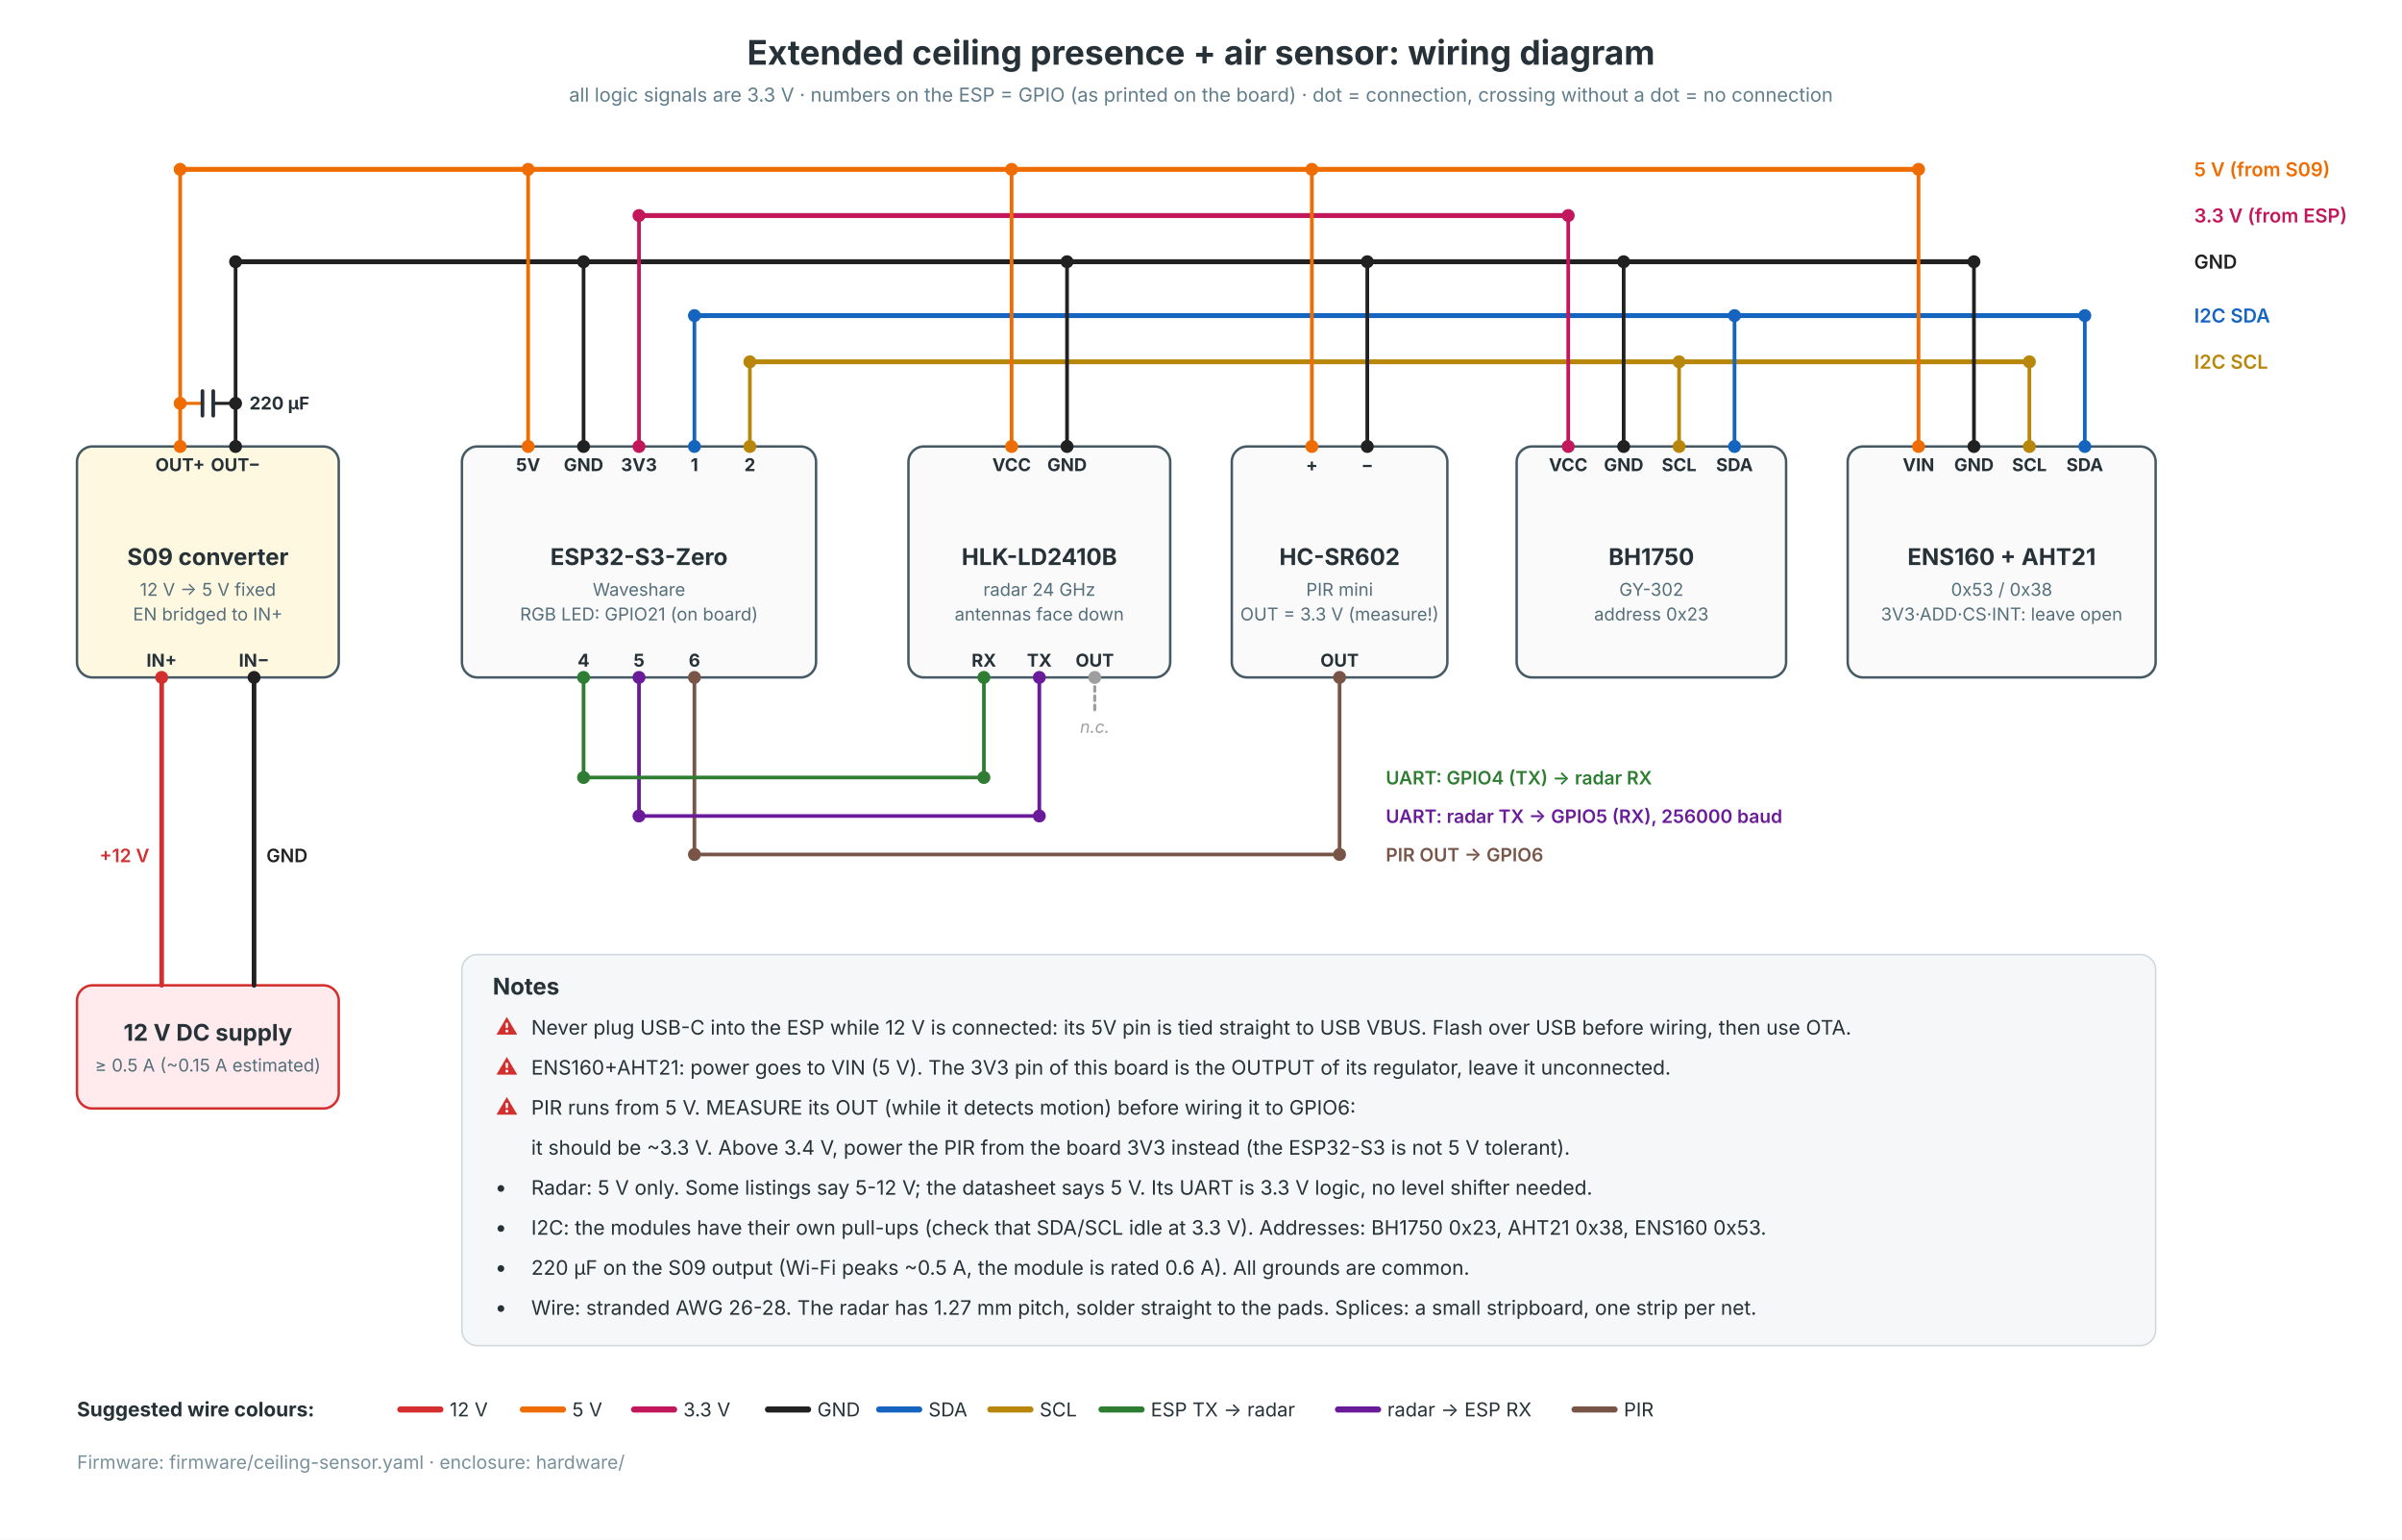
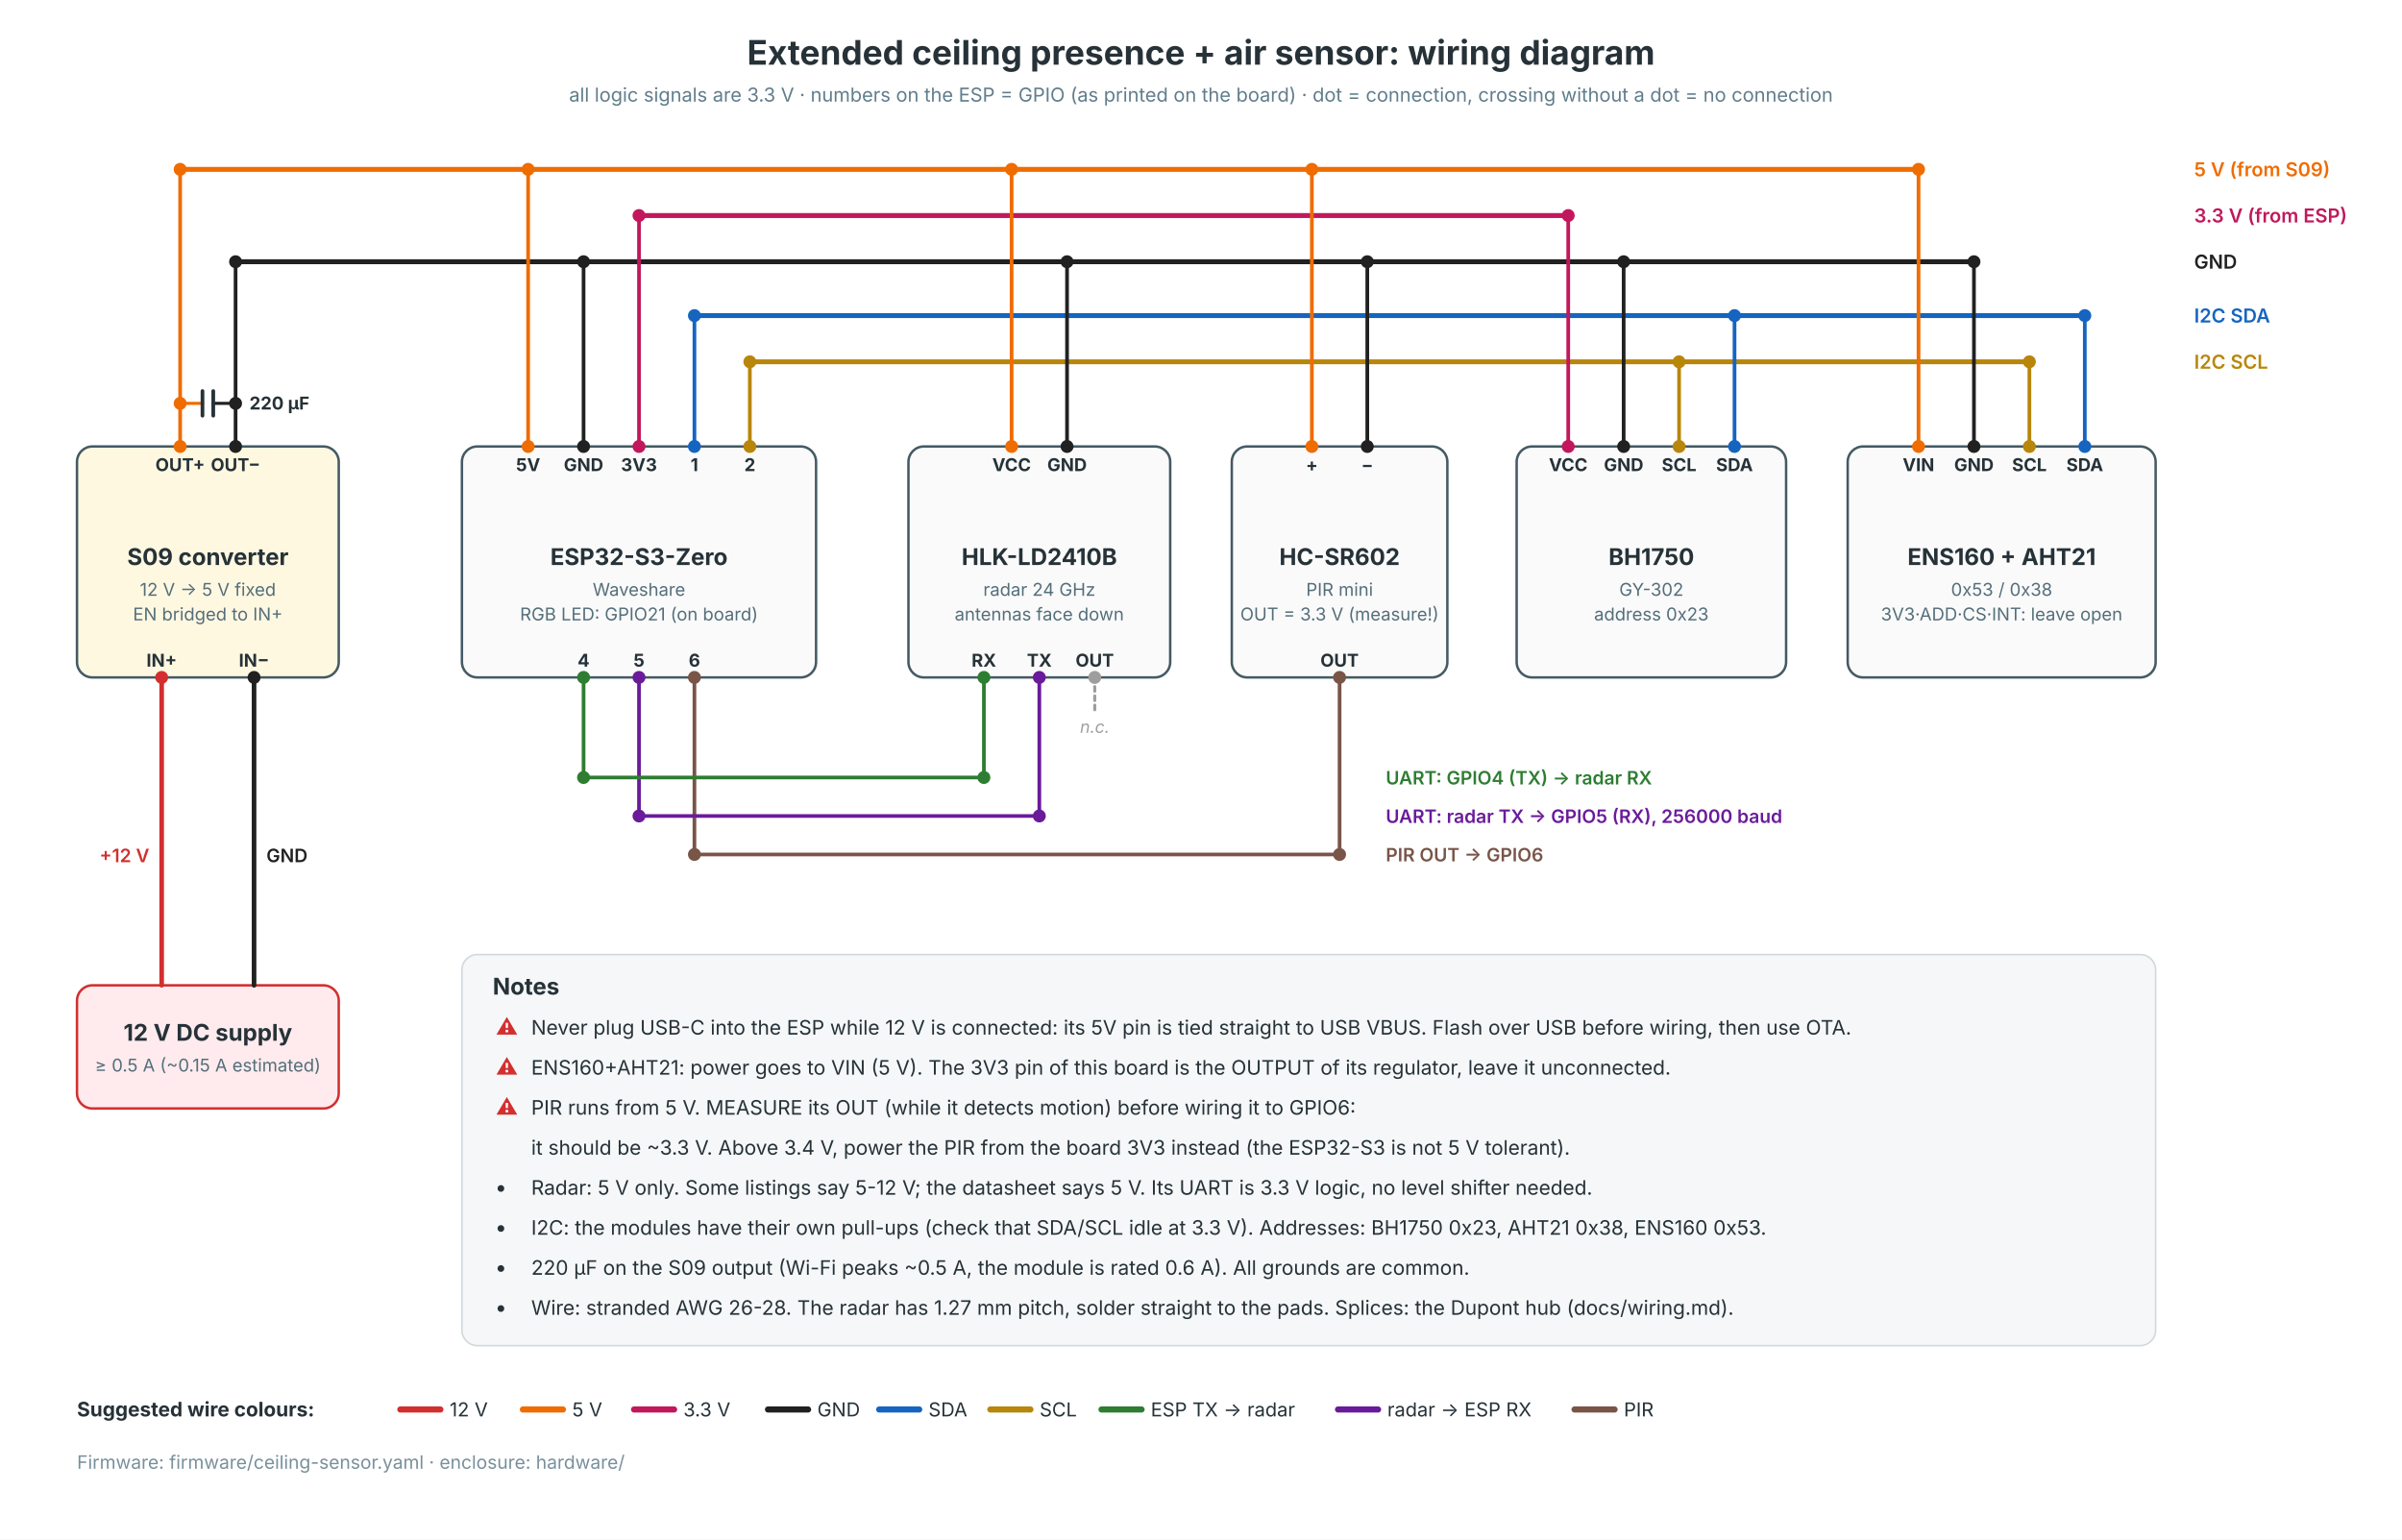
<svg xmlns="http://www.w3.org/2000/svg" width="1560" height="1000" viewBox="0 0 1560 1000" font-family="Inter, Segoe UI, Helvetica, Arial, sans-serif">
  <rect width="1560" height="1000" fill="#ffffff" />
  <text x="780.0" y="42" font-size="22" text-anchor="middle" font-weight="700" fill="#263238">Extended ceiling presence + air sensor: wiring diagram</text>
  <text x="780.0" y="66" font-size="12.5" text-anchor="middle" font-weight="400" fill="#607d8b">all logic signals are 3.3 V · numbers on the ESP = GPIO (as printed on the board) · dot = connection, crossing without a dot = no connection</text>
  <line x1="117.0" y1="110" x2="1246.0" y2="110" stroke="#ef6c00" stroke-width="3.2" stroke-linecap="round" />
  <text x="1425" y="114.5" font-size="12.5" text-anchor="start" font-weight="600" fill="#ef6c00">5 V (from S09)</text>
  <line x1="415.0" y1="140" x2="1018.5" y2="140" stroke="#c2185b" stroke-width="3.2" stroke-linecap="round" />
  <text x="1425" y="144.5" font-size="12.5" text-anchor="start" font-weight="600" fill="#c2185b">3.3 V (from ESP)</text>
  <line x1="153.0" y1="170" x2="1282.0" y2="170" stroke="#212121" stroke-width="3.2" stroke-linecap="round" />
  <text x="1425" y="174.5" font-size="12.5" text-anchor="start" font-weight="600" fill="#212121">GND</text>
  <line x1="451.0" y1="205" x2="1354.0" y2="205" stroke="#1565c0" stroke-width="3.2" stroke-linecap="round" />
  <text x="1425" y="209.5" font-size="12.5" text-anchor="start" font-weight="600" fill="#1565c0">I2C SDA</text>
  <line x1="487.0" y1="235" x2="1318.0" y2="235" stroke="#b8860b" stroke-width="3.2" stroke-linecap="round" />
  <text x="1425" y="239.5" font-size="12.5" text-anchor="start" font-weight="600" fill="#b8860b">I2C SCL</text>
  <line x1="117.0" y1="290" x2="117.0" y2="110" stroke="#ef6c00" stroke-width="2.4" stroke-linecap="round" />
  <circle cx="117.0" cy="110" r="4.2" fill="#ef6c00" />
  <text x="117.0" y="306" font-size="11.5" text-anchor="middle" font-weight="700" fill="#263238">OUT+</text>
  <line x1="153.0" y1="290" x2="153.0" y2="170" stroke="#212121" stroke-width="2.4" stroke-linecap="round" />
  <circle cx="153.0" cy="170" r="4.2" fill="#212121" />
  <text x="153.0" y="306" font-size="11.5" text-anchor="middle" font-weight="700" fill="#263238">OUT−</text>
  <line x1="343.0" y1="290" x2="343.0" y2="110" stroke="#ef6c00" stroke-width="2.4" stroke-linecap="round" />
  <circle cx="343.0" cy="110" r="4.2" fill="#ef6c00" />
  <text x="343.0" y="306" font-size="11.5" text-anchor="middle" font-weight="700" fill="#263238">5V</text>
  <line x1="379.0" y1="290" x2="379.0" y2="170" stroke="#212121" stroke-width="2.4" stroke-linecap="round" />
  <circle cx="379.0" cy="170" r="4.2" fill="#212121" />
  <text x="379.0" y="306" font-size="11.5" text-anchor="middle" font-weight="700" fill="#263238">GND</text>
  <line x1="415.0" y1="290" x2="415.0" y2="140" stroke="#c2185b" stroke-width="2.4" stroke-linecap="round" />
  <circle cx="415.0" cy="140" r="4.2" fill="#c2185b" />
  <text x="415.0" y="306" font-size="11.5" text-anchor="middle" font-weight="700" fill="#263238">3V3</text>
  <line x1="451.0" y1="290" x2="451.0" y2="205" stroke="#1565c0" stroke-width="2.4" stroke-linecap="round" />
  <circle cx="451.0" cy="205" r="4.2" fill="#1565c0" />
  <text x="451.0" y="306" font-size="11.5" text-anchor="middle" font-weight="700" fill="#263238">1</text>
  <line x1="487.0" y1="290" x2="487.0" y2="235" stroke="#b8860b" stroke-width="2.4" stroke-linecap="round" />
  <circle cx="487.0" cy="235" r="4.2" fill="#b8860b" />
  <text x="487.0" y="306" font-size="11.5" text-anchor="middle" font-weight="700" fill="#263238">2</text>
  <line x1="657.0" y1="290" x2="657.0" y2="110" stroke="#ef6c00" stroke-width="2.4" stroke-linecap="round" />
  <circle cx="657.0" cy="110" r="4.2" fill="#ef6c00" />
  <text x="657.0" y="306" font-size="11.5" text-anchor="middle" font-weight="700" fill="#263238">VCC</text>
  <line x1="693.0" y1="290" x2="693.0" y2="170" stroke="#212121" stroke-width="2.4" stroke-linecap="round" />
  <circle cx="693.0" cy="170" r="4.2" fill="#212121" />
  <text x="693.0" y="306" font-size="11.5" text-anchor="middle" font-weight="700" fill="#263238">GND</text>
  <line x1="852.0" y1="290" x2="852.0" y2="110" stroke="#ef6c00" stroke-width="2.4" stroke-linecap="round" />
  <circle cx="852.0" cy="110" r="4.2" fill="#ef6c00" />
  <text x="852.0" y="306" font-size="11.5" text-anchor="middle" font-weight="700" fill="#263238">+</text>
  <line x1="888.0" y1="290" x2="888.0" y2="170" stroke="#212121" stroke-width="2.4" stroke-linecap="round" />
  <circle cx="888.0" cy="170" r="4.2" fill="#212121" />
  <text x="888.0" y="306" font-size="11.5" text-anchor="middle" font-weight="700" fill="#263238">−</text>
  <line x1="1018.5" y1="290" x2="1018.5" y2="140" stroke="#c2185b" stroke-width="2.4" stroke-linecap="round" />
  <circle cx="1018.5" cy="140" r="4.2" fill="#c2185b" />
  <text x="1018.5" y="306" font-size="11.5" text-anchor="middle" font-weight="700" fill="#263238">VCC</text>
  <line x1="1054.5" y1="290" x2="1054.5" y2="170" stroke="#212121" stroke-width="2.4" stroke-linecap="round" />
  <circle cx="1054.5" cy="170" r="4.2" fill="#212121" />
  <text x="1054.5" y="306" font-size="11.5" text-anchor="middle" font-weight="700" fill="#263238">GND</text>
  <line x1="1090.5" y1="290" x2="1090.5" y2="235" stroke="#b8860b" stroke-width="2.4" stroke-linecap="round" />
  <circle cx="1090.5" cy="235" r="4.2" fill="#b8860b" />
  <text x="1090.5" y="306" font-size="11.5" text-anchor="middle" font-weight="700" fill="#263238">SCL</text>
  <line x1="1126.5" y1="290" x2="1126.5" y2="205" stroke="#1565c0" stroke-width="2.4" stroke-linecap="round" />
  <circle cx="1126.5" cy="205" r="4.2" fill="#1565c0" />
  <text x="1126.5" y="306" font-size="11.5" text-anchor="middle" font-weight="700" fill="#263238">SDA</text>
  <line x1="1246.0" y1="290" x2="1246.0" y2="110" stroke="#ef6c00" stroke-width="2.4" stroke-linecap="round" />
  <circle cx="1246.0" cy="110" r="4.2" fill="#ef6c00" />
  <text x="1246.0" y="306" font-size="11.5" text-anchor="middle" font-weight="700" fill="#263238">VIN</text>
  <line x1="1282.0" y1="290" x2="1282.0" y2="170" stroke="#212121" stroke-width="2.4" stroke-linecap="round" />
  <circle cx="1282.0" cy="170" r="4.2" fill="#212121" />
  <text x="1282.0" y="306" font-size="11.5" text-anchor="middle" font-weight="700" fill="#263238">GND</text>
  <line x1="1318.0" y1="290" x2="1318.0" y2="235" stroke="#b8860b" stroke-width="2.4" stroke-linecap="round" />
  <circle cx="1318.0" cy="235" r="4.2" fill="#b8860b" />
  <text x="1318.0" y="306" font-size="11.5" text-anchor="middle" font-weight="700" fill="#263238">SCL</text>
  <line x1="1354.0" y1="290" x2="1354.0" y2="205" stroke="#1565c0" stroke-width="2.4" stroke-linecap="round" />
  <circle cx="1354.0" cy="205" r="4.2" fill="#1565c0" />
  <text x="1354.0" y="306" font-size="11.5" text-anchor="middle" font-weight="700" fill="#263238">SDA</text>
  <text x="379.0" y="433" font-size="11.5" text-anchor="middle" font-weight="700" fill="#263238">4</text>
  <line x1="379.0" y1="440" x2="379.0" y2="505" stroke="#2e7d32" stroke-width="2.4" stroke-linecap="round" />
  <text x="415.0" y="433" font-size="11.5" text-anchor="middle" font-weight="700" fill="#263238">5</text>
  <line x1="415.0" y1="440" x2="415.0" y2="530" stroke="#6a1b9a" stroke-width="2.4" stroke-linecap="round" />
  <text x="451.0" y="433" font-size="11.5" text-anchor="middle" font-weight="700" fill="#263238">6</text>
  <line x1="451.0" y1="440" x2="451.0" y2="555" stroke="#795548" stroke-width="2.4" stroke-linecap="round" />
  <text x="639.0" y="433" font-size="11.5" text-anchor="middle" font-weight="700" fill="#263238">RX</text>
  <line x1="639.0" y1="440" x2="639.0" y2="505" stroke="#2e7d32" stroke-width="2.4" stroke-linecap="round" />
  <text x="675.0" y="433" font-size="11.5" text-anchor="middle" font-weight="700" fill="#263238">TX</text>
  <line x1="675.0" y1="440" x2="675.0" y2="530" stroke="#6a1b9a" stroke-width="2.4" stroke-linecap="round" />
  <text x="711.0" y="433" font-size="11.5" text-anchor="middle" font-weight="700" fill="#263238">OUT</text>
  <line x1="711.0" y1="440" x2="711.0" y2="462" stroke="#9e9e9e" stroke-width="2" stroke-linecap="round" stroke-dasharray="3 3" />
  <text x="711.0" y="476" font-size="11" text-anchor="middle" font-weight="400" fill="#9e9e9e" font-style="italic">n.c.</text>
  <text x="870.0" y="433" font-size="11.5" text-anchor="middle" font-weight="700" fill="#263238">OUT</text>
  <line x1="870.0" y1="440" x2="870.0" y2="555" stroke="#795548" stroke-width="2.4" stroke-linecap="round" />
  <line x1="379.0" y1="505" x2="639.0" y2="505" stroke="#2e7d32" stroke-width="2.4" stroke-linecap="round" />
  <circle cx="379.0" cy="505" r="4.2" fill="#2e7d32" />
  <circle cx="639.0" cy="505" r="4.2" fill="#2e7d32" />
  <text x="900" y="509.5" font-size="12" text-anchor="start" font-weight="600" fill="#2e7d32">UART: GPIO4 (TX) → radar RX</text>
  <line x1="415.0" y1="530" x2="675.0" y2="530" stroke="#6a1b9a" stroke-width="2.4" stroke-linecap="round" />
  <circle cx="415.0" cy="530" r="4.2" fill="#6a1b9a" />
  <circle cx="675.0" cy="530" r="4.2" fill="#6a1b9a" />
  <text x="900" y="534.5" font-size="12" text-anchor="start" font-weight="600" fill="#6a1b9a">UART: radar TX → GPIO5 (RX), 256000 baud</text>
  <line x1="451.0" y1="555" x2="870.0" y2="555" stroke="#795548" stroke-width="2.4" stroke-linecap="round" />
  <circle cx="451.0" cy="555" r="4.2" fill="#795548" />
  <circle cx="870.0" cy="555" r="4.2" fill="#795548" />
  <text x="900" y="559.5" font-size="12" text-anchor="start" font-weight="600" fill="#795548">PIR OUT → GPIO6</text>
  <rect x="300" y="290" width="230" height="150" rx="10" fill="#fafafa" stroke="#455a64" stroke-width="1.6" />
  <text x="415.0" y="367.0" font-size="15" text-anchor="middle" font-weight="700" fill="#263238">ESP32-S3-Zero</text>
  <text x="415.0" y="387.0" font-size="11.5" text-anchor="middle" font-weight="400" fill="#546e7a">Waveshare</text>
  <text x="415.0" y="403.0" font-size="11.5" text-anchor="middle" font-weight="400" fill="#546e7a">RGB LED: GPIO21 (on board)</text>
  <rect x="590" y="290" width="170" height="150" rx="10" fill="#fafafa" stroke="#455a64" stroke-width="1.6" />
  <text x="675.0" y="367.0" font-size="15" text-anchor="middle" font-weight="700" fill="#263238">HLK-LD2410B</text>
  <text x="675.0" y="387.0" font-size="11.5" text-anchor="middle" font-weight="400" fill="#546e7a">radar 24 GHz</text>
  <text x="675.0" y="403.0" font-size="11.5" text-anchor="middle" font-weight="400" fill="#546e7a">antennas face down</text>
  <rect x="800" y="290" width="140" height="150" rx="10" fill="#fafafa" stroke="#455a64" stroke-width="1.6" />
  <text x="870.0" y="367.0" font-size="15" text-anchor="middle" font-weight="700" fill="#263238">HC-SR602</text>
  <text x="870.0" y="387.0" font-size="11.5" text-anchor="middle" font-weight="400" fill="#546e7a">PIR mini</text>
  <text x="870.0" y="403.0" font-size="11.5" text-anchor="middle" font-weight="400" fill="#546e7a">OUT = 3.3 V (measure!)</text>
  <rect x="985" y="290" width="175" height="150" rx="10" fill="#fafafa" stroke="#455a64" stroke-width="1.6" />
  <text x="1072.5" y="367.0" font-size="15" text-anchor="middle" font-weight="700" fill="#263238">BH1750</text>
  <text x="1072.5" y="387.0" font-size="11.5" text-anchor="middle" font-weight="400" fill="#546e7a">GY-302</text>
  <text x="1072.5" y="403.0" font-size="11.5" text-anchor="middle" font-weight="400" fill="#546e7a">address 0x23</text>
  <rect x="1200" y="290" width="200" height="150" rx="10" fill="#fafafa" stroke="#455a64" stroke-width="1.6" />
  <text x="1300.0" y="367.0" font-size="15" text-anchor="middle" font-weight="700" fill="#263238">ENS160 + AHT21</text>
  <text x="1300.0" y="387.0" font-size="11.5" text-anchor="middle" font-weight="400" fill="#546e7a">0x53 / 0x38</text>
  <text x="1300.0" y="403.0" font-size="11.5" text-anchor="middle" font-weight="400" fill="#546e7a">3V3·ADD·CS·INT: leave open</text>
  <rect x="50" y="290" width="170" height="150" rx="10" fill="#fff8e1" stroke="#455a64" stroke-width="1.6" />
  <text x="135.0" y="367.0" font-size="15" text-anchor="middle" font-weight="700" fill="#263238">S09 converter</text>
  <text x="135.0" y="387.0" font-size="11.5" text-anchor="middle" font-weight="400" fill="#546e7a">12 V → 5 V fixed</text>
  <text x="135.0" y="403.0" font-size="11.5" text-anchor="middle" font-weight="400" fill="#546e7a">EN bridged to IN+</text>
  <circle cx="117.0" cy="290" r="4.2" fill="#ef6c00" />
  <text x="117.0" y="306" font-size="11.5" text-anchor="middle" font-weight="700" fill="#263238">OUT+</text>
  <circle cx="153.0" cy="290" r="4.2" fill="#212121" />
  <text x="153.0" y="306" font-size="11.5" text-anchor="middle" font-weight="700" fill="#263238">OUT−</text>
  <circle cx="343.0" cy="290" r="4.2" fill="#ef6c00" />
  <text x="343.0" y="306" font-size="11.5" text-anchor="middle" font-weight="700" fill="#263238">5V</text>
  <circle cx="379.0" cy="290" r="4.2" fill="#212121" />
  <text x="379.0" y="306" font-size="11.5" text-anchor="middle" font-weight="700" fill="#263238">GND</text>
  <circle cx="415.0" cy="290" r="4.2" fill="#c2185b" />
  <text x="415.0" y="306" font-size="11.5" text-anchor="middle" font-weight="700" fill="#263238">3V3</text>
  <circle cx="451.0" cy="290" r="4.2" fill="#1565c0" />
  <text x="451.0" y="306" font-size="11.5" text-anchor="middle" font-weight="700" fill="#263238">1</text>
  <circle cx="487.0" cy="290" r="4.2" fill="#b8860b" />
  <text x="487.0" y="306" font-size="11.5" text-anchor="middle" font-weight="700" fill="#263238">2</text>
  <circle cx="657.0" cy="290" r="4.2" fill="#ef6c00" />
  <text x="657.0" y="306" font-size="11.5" text-anchor="middle" font-weight="700" fill="#263238">VCC</text>
  <circle cx="693.0" cy="290" r="4.2" fill="#212121" />
  <text x="693.0" y="306" font-size="11.5" text-anchor="middle" font-weight="700" fill="#263238">GND</text>
  <circle cx="852.0" cy="290" r="4.2" fill="#ef6c00" />
  <text x="852.0" y="306" font-size="11.5" text-anchor="middle" font-weight="700" fill="#263238">+</text>
  <circle cx="888.0" cy="290" r="4.2" fill="#212121" />
  <text x="888.0" y="306" font-size="11.5" text-anchor="middle" font-weight="700" fill="#263238">−</text>
  <circle cx="1018.5" cy="290" r="4.2" fill="#c2185b" />
  <text x="1018.5" y="306" font-size="11.5" text-anchor="middle" font-weight="700" fill="#263238">VCC</text>
  <circle cx="1054.5" cy="290" r="4.2" fill="#212121" />
  <text x="1054.5" y="306" font-size="11.5" text-anchor="middle" font-weight="700" fill="#263238">GND</text>
  <circle cx="1090.5" cy="290" r="4.2" fill="#b8860b" />
  <text x="1090.5" y="306" font-size="11.5" text-anchor="middle" font-weight="700" fill="#263238">SCL</text>
  <circle cx="1126.5" cy="290" r="4.2" fill="#1565c0" />
  <text x="1126.5" y="306" font-size="11.5" text-anchor="middle" font-weight="700" fill="#263238">SDA</text>
  <circle cx="1246.0" cy="290" r="4.2" fill="#ef6c00" />
  <text x="1246.0" y="306" font-size="11.5" text-anchor="middle" font-weight="700" fill="#263238">VIN</text>
  <circle cx="1282.0" cy="290" r="4.2" fill="#212121" />
  <text x="1282.0" y="306" font-size="11.5" text-anchor="middle" font-weight="700" fill="#263238">GND</text>
  <circle cx="1318.0" cy="290" r="4.2" fill="#b8860b" />
  <text x="1318.0" y="306" font-size="11.5" text-anchor="middle" font-weight="700" fill="#263238">SCL</text>
  <circle cx="1354.0" cy="290" r="4.2" fill="#1565c0" />
  <text x="1354.0" y="306" font-size="11.5" text-anchor="middle" font-weight="700" fill="#263238">SDA</text>
  <circle cx="379.0" cy="440" r="4.2" fill="#2e7d32" />
  <text x="379.0" y="433" font-size="11.5" text-anchor="middle" font-weight="700" fill="#263238">4</text>
  <circle cx="415.0" cy="440" r="4.2" fill="#6a1b9a" />
  <text x="415.0" y="433" font-size="11.5" text-anchor="middle" font-weight="700" fill="#263238">5</text>
  <circle cx="451.0" cy="440" r="4.2" fill="#795548" />
  <text x="451.0" y="433" font-size="11.5" text-anchor="middle" font-weight="700" fill="#263238">6</text>
  <circle cx="639.0" cy="440" r="4.2" fill="#2e7d32" />
  <text x="639.0" y="433" font-size="11.5" text-anchor="middle" font-weight="700" fill="#263238">RX</text>
  <circle cx="675.0" cy="440" r="4.2" fill="#6a1b9a" />
  <text x="675.0" y="433" font-size="11.5" text-anchor="middle" font-weight="700" fill="#263238">TX</text>
  <circle cx="711.0" cy="440" r="4.2" fill="#9e9e9e" />
  <text x="711.0" y="433" font-size="11.5" text-anchor="middle" font-weight="700" fill="#263238">OUT</text>
  <circle cx="870.0" cy="440" r="4.2" fill="#795548" />
  <text x="870.0" y="433" font-size="11.5" text-anchor="middle" font-weight="700" fill="#263238">OUT</text>
  <line x1="117.0" y1="262" x2="131.5" y2="262" stroke="#ef6c00" stroke-width="2" stroke-linecap="round" />
  <line x1="138.5" y1="262" x2="153.0" y2="262" stroke="#212121" stroke-width="2" stroke-linecap="round" />
  <line x1="131.5" y1="254" x2="131.5" y2="270" stroke="#263238" stroke-width="2.4" stroke-linecap="round" />
  <line x1="138.5" y1="254" x2="138.5" y2="270" stroke="#263238" stroke-width="2.4" stroke-linecap="round" />
  <circle cx="117.0" cy="262" r="4.2" fill="#ef6c00" />
  <circle cx="153.0" cy="262" r="4.2" fill="#212121" />
  <text x="162.0" y="266" font-size="11.5" text-anchor="start" font-weight="700" fill="#263238">220 µF</text>
  <rect x="50" y="640" width="170" height="80" rx="10" fill="#ffebee" stroke="#d32f2f" stroke-width="1.6" />
  <text x="135.0" y="676" font-size="15" text-anchor="middle" font-weight="700" fill="#263238">12 V DC supply</text>
  <text x="135.0" y="696" font-size="11.5" text-anchor="middle" font-weight="400" fill="#546e7a">≥ 0.5 A (~0.15 A estimated)</text>
  <line x1="105.0" y1="440" x2="105.0" y2="640" stroke="#d32f2f" stroke-width="3" stroke-linecap="round" />
  <line x1="165.0" y1="440" x2="165.0" y2="640" stroke="#212121" stroke-width="3" stroke-linecap="round" />
  <circle cx="105.0" cy="440" r="4.2" fill="#d32f2f" />
  <circle cx="165.0" cy="440" r="4.2" fill="#212121" />
  <text x="105.0" y="433" font-size="11.5" text-anchor="middle" font-weight="700" fill="#263238">IN+</text>
  <text x="165.0" y="433" font-size="11.5" text-anchor="middle" font-weight="700" fill="#263238">IN−</text>
  <text x="97.0" y="560" font-size="12" text-anchor="end" font-weight="600" fill="#d32f2f">+12 V</text>
  <text x="173.0" y="560" font-size="12" text-anchor="start" font-weight="600" fill="#212121">GND</text>
  <rect x="300" y="620" width="1100" height="254" rx="10" fill="#f5f7f8" stroke="#cfd8dc" />
  <text x="320" y="646" font-size="15" text-anchor="start" font-weight="700" fill="#263238">Notes</text>
  <text x="322" y="672" font-size="14" text-anchor="start" font-weight="700" fill="#d32f2f">⚠</text>
  <text x="345" y="672" font-size="13" text-anchor="start" font-weight="400" fill="#263238">Never plug USB-C into the ESP while 12 V is connected: its 5V pin is tied straight to USB VBUS. Flash over USB before wiring, then use OTA.</text>
  <text x="322" y="698" font-size="14" text-anchor="start" font-weight="700" fill="#d32f2f">⚠</text>
  <text x="345" y="698" font-size="13" text-anchor="start" font-weight="400" fill="#263238">ENS160+AHT21: power goes to VIN (5 V). The 3V3 pin of this board is the OUTPUT of its regulator, leave it unconnected.</text>
  <text x="322" y="724" font-size="14" text-anchor="start" font-weight="700" fill="#d32f2f">⚠</text>
  <text x="345" y="724" font-size="13" text-anchor="start" font-weight="400" fill="#263238">PIR runs from 5 V. MEASURE its OUT (while it detects motion) before wiring it to GPIO6:</text>
  <text x="322" y="750" font-size="14" text-anchor="start" font-weight="700" fill="#263238"> </text>
  <text x="345" y="750" font-size="13" text-anchor="start" font-weight="400" fill="#263238">it should be ~3.3 V. Above 3.4 V, power the PIR from the board 3V3 instead (the ESP32-S3 is not 5 V tolerant).</text>
  <text x="322" y="776" font-size="14" text-anchor="start" font-weight="700" fill="#263238">•</text>
  <text x="345" y="776" font-size="13" text-anchor="start" font-weight="400" fill="#263238">Radar: 5 V only. Some listings say 5-12 V; the datasheet says 5 V. Its UART is 3.3 V logic, no level shifter needed.</text>
  <text x="322" y="802" font-size="14" text-anchor="start" font-weight="700" fill="#263238">•</text>
  <text x="345" y="802" font-size="13" text-anchor="start" font-weight="400" fill="#263238">I2C: the modules have their own pull-ups (check that SDA/SCL idle at 3.3 V). Addresses: BH1750 0x23, AHT21 0x38, ENS160 0x53.</text>
  <text x="322" y="828" font-size="14" text-anchor="start" font-weight="700" fill="#263238">•</text>
  <text x="345" y="828" font-size="13" text-anchor="start" font-weight="400" fill="#263238">220 µF on the S09 output (Wi-Fi peaks ~0.5 A, the module is rated 0.6 A). All grounds are common.</text>
  <text x="322" y="854" font-size="14" text-anchor="start" font-weight="700" fill="#263238">•</text>
-   <text x="345" y="854" font-size="13" text-anchor="start" font-weight="400" fill="#263238">Wire: stranded AWG 26-28. The radar has 1.27 mm pitch, solder straight to the pads. Splices: a small stripboard, one strip per net.</text>
+   <text x="345" y="854" font-size="13" text-anchor="start" font-weight="400" fill="#263238">Wire: stranded AWG 26-28. The radar has 1.27 mm pitch, solder straight to the pads. Splices: the Dupont hub (docs/wiring.md).</text>
  <text x="50" y="920" font-size="13" text-anchor="start" font-weight="700" fill="#263238">Suggested wire colours:</text>
  <line x1="260" y1="915.5" x2="286" y2="915.5" stroke="#d32f2f" stroke-width="4" stroke-linecap="round" />
  <text x="292" y="920" font-size="12.5" text-anchor="start" font-weight="400" fill="#263238">12 V</text>
  <line x1="339.6" y1="915.5" x2="365.6" y2="915.5" stroke="#ef6c00" stroke-width="4" stroke-linecap="round" />
  <text x="371.6" y="920" font-size="12.5" text-anchor="start" font-weight="400" fill="#263238">5 V</text>
  <line x1="411.8" y1="915.5" x2="437.8" y2="915.5" stroke="#c2185b" stroke-width="4" stroke-linecap="round" />
  <text x="443.8" y="920" font-size="12.5" text-anchor="start" font-weight="400" fill="#263238">3.3 V</text>
  <line x1="498.8" y1="915.5" x2="524.8" y2="915.5" stroke="#212121" stroke-width="4" stroke-linecap="round" />
  <text x="530.8" y="920" font-size="12.5" text-anchor="start" font-weight="400" fill="#263238">GND</text>
  <line x1="571.0" y1="915.5" x2="597.0" y2="915.5" stroke="#1565c0" stroke-width="4" stroke-linecap="round" />
  <text x="603.0" y="920" font-size="12.5" text-anchor="start" font-weight="400" fill="#263238">SDA</text>
  <line x1="643.2" y1="915.5" x2="669.2" y2="915.5" stroke="#b8860b" stroke-width="4" stroke-linecap="round" />
  <text x="675.2" y="920" font-size="12.5" text-anchor="start" font-weight="400" fill="#263238">SCL</text>
  <line x1="715.4" y1="915.5" x2="741.4" y2="915.5" stroke="#2e7d32" stroke-width="4" stroke-linecap="round" />
  <text x="747.4" y="920" font-size="12.5" text-anchor="start" font-weight="400" fill="#263238">ESP TX → radar</text>
  <line x1="869" y1="915.5" x2="895" y2="915.5" stroke="#6a1b9a" stroke-width="4" stroke-linecap="round" />
  <text x="901" y="920" font-size="12.5" text-anchor="start" font-weight="400" fill="#263238">radar → ESP RX</text>
  <line x1="1022.6" y1="915.5" x2="1048.6" y2="915.5" stroke="#795548" stroke-width="4" stroke-linecap="round" />
  <text x="1054.6" y="920" font-size="12.5" text-anchor="start" font-weight="400" fill="#263238">PIR</text>
  <text x="50" y="954" font-size="12" text-anchor="start" font-weight="400" fill="#78909c">Firmware: firmware/ceiling-sensor.yaml · enclosure: hardware/</text>
</svg>
